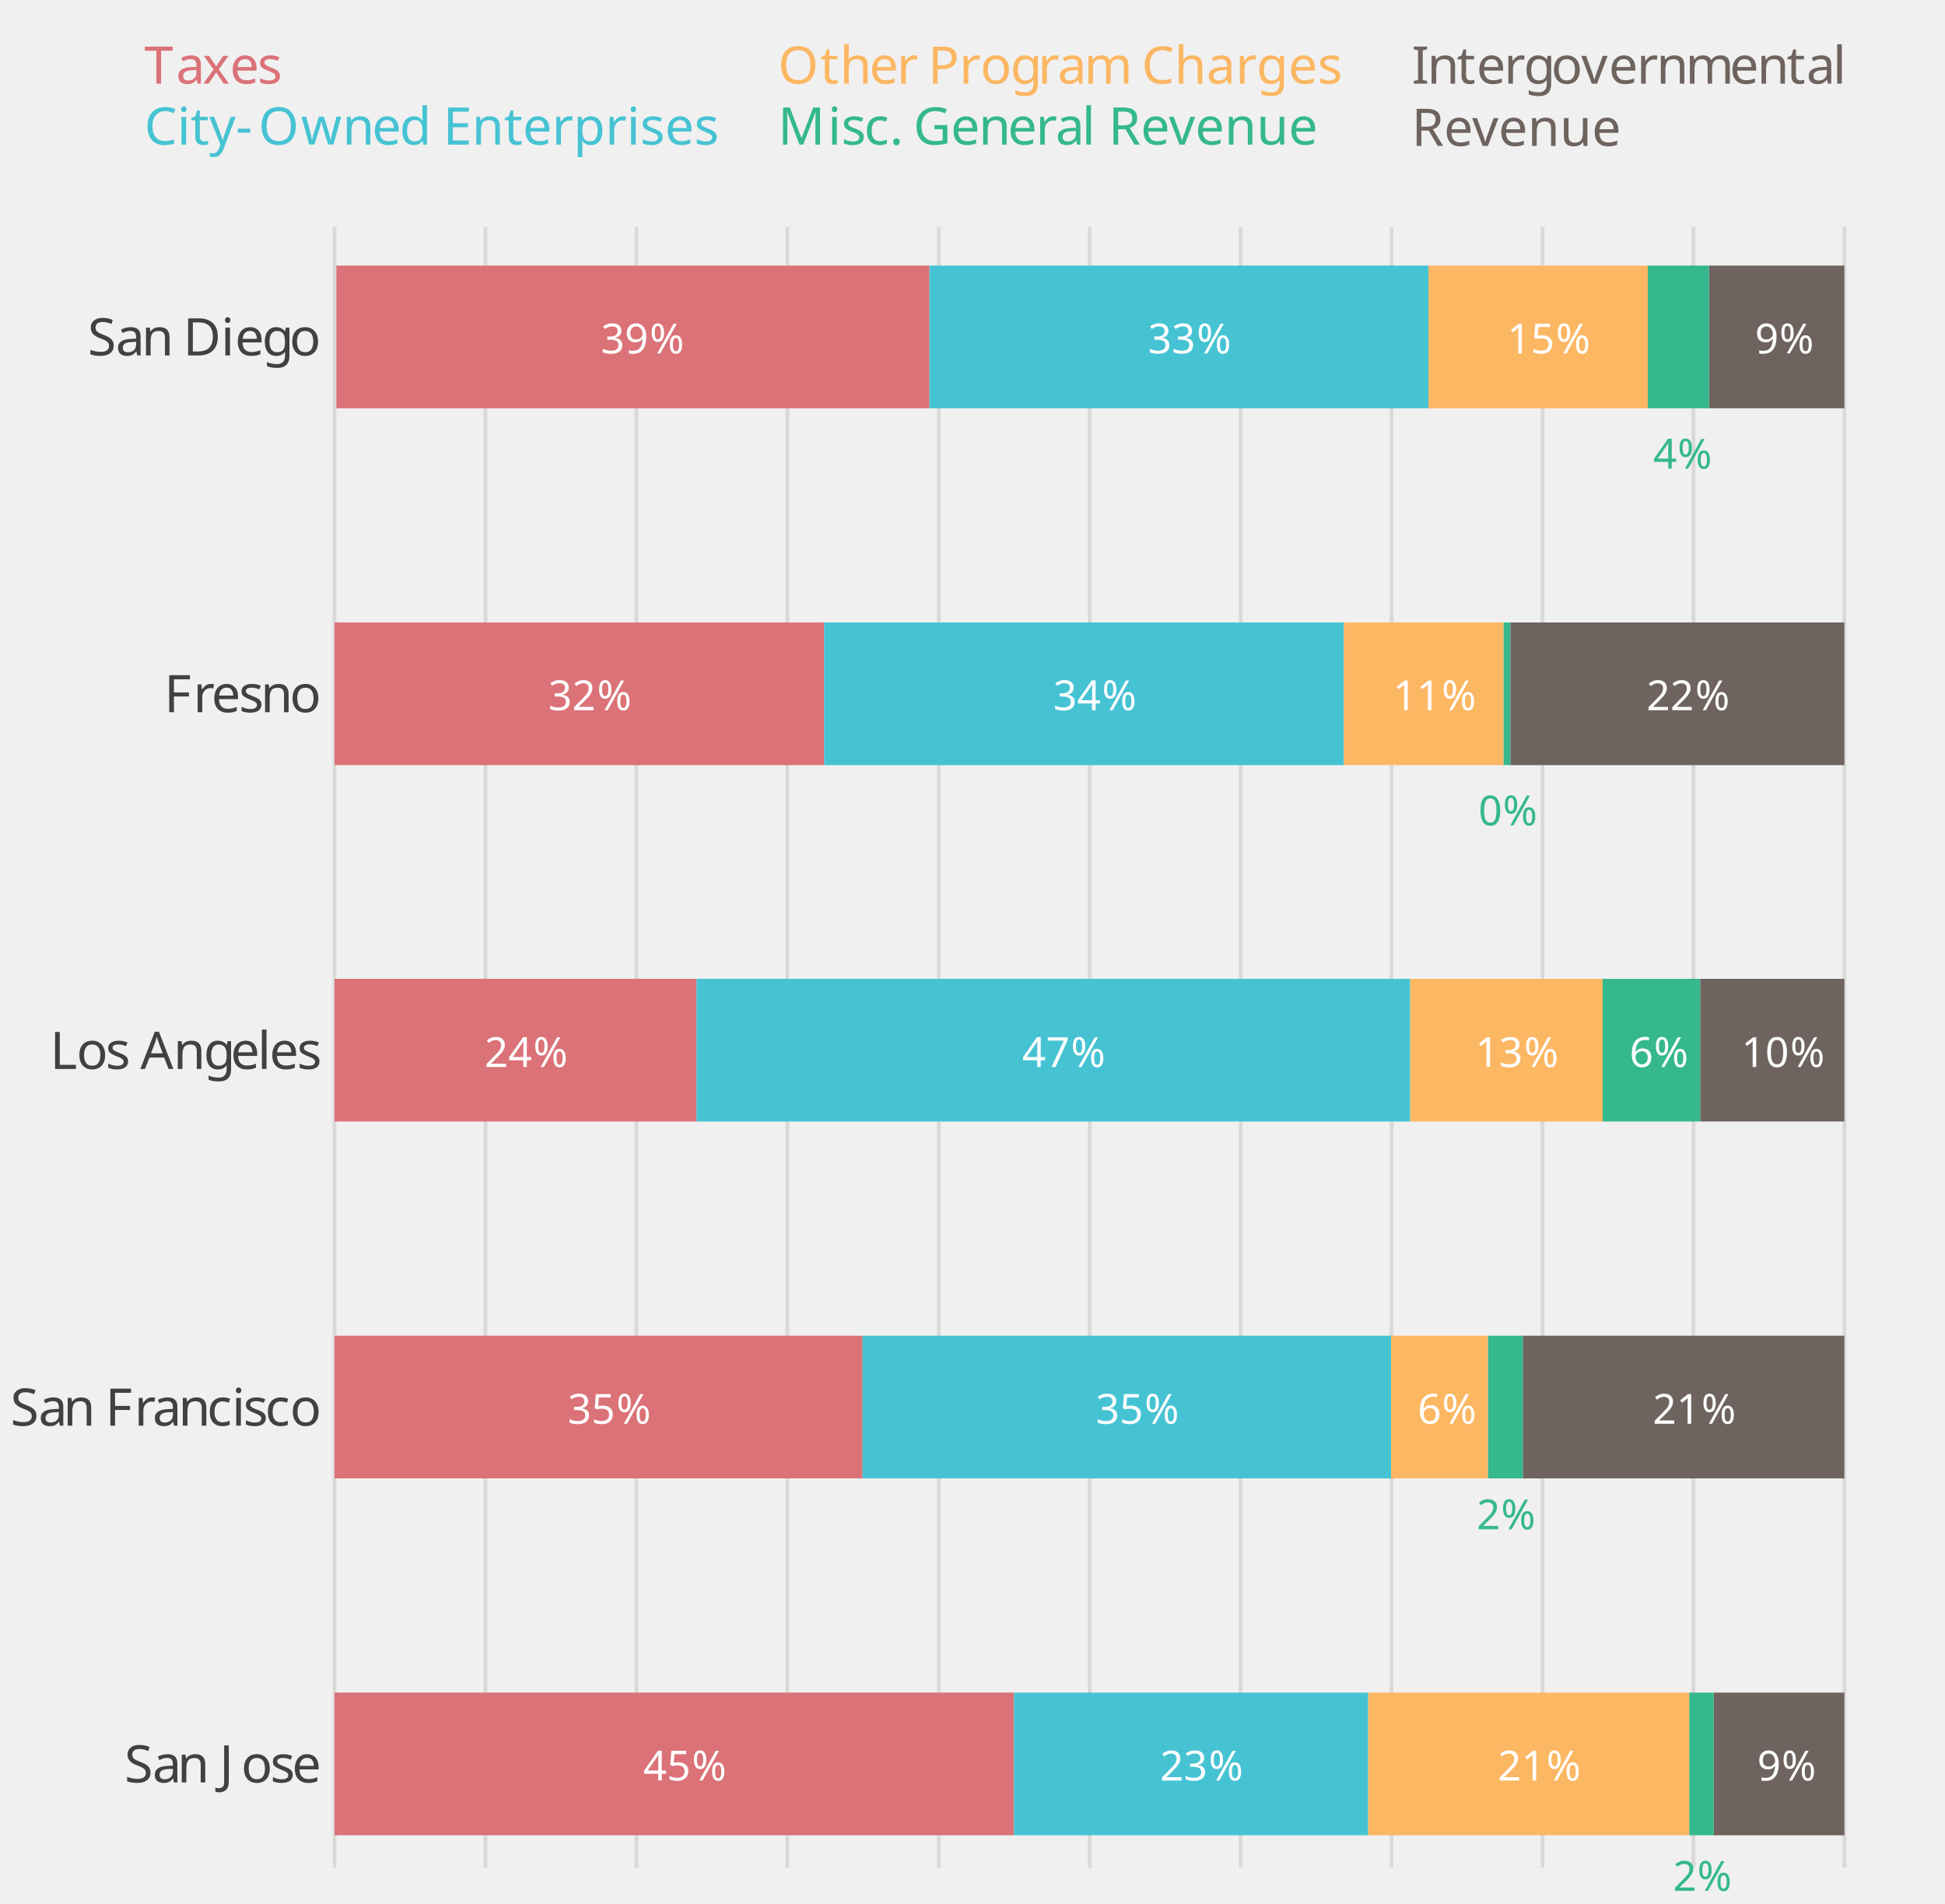
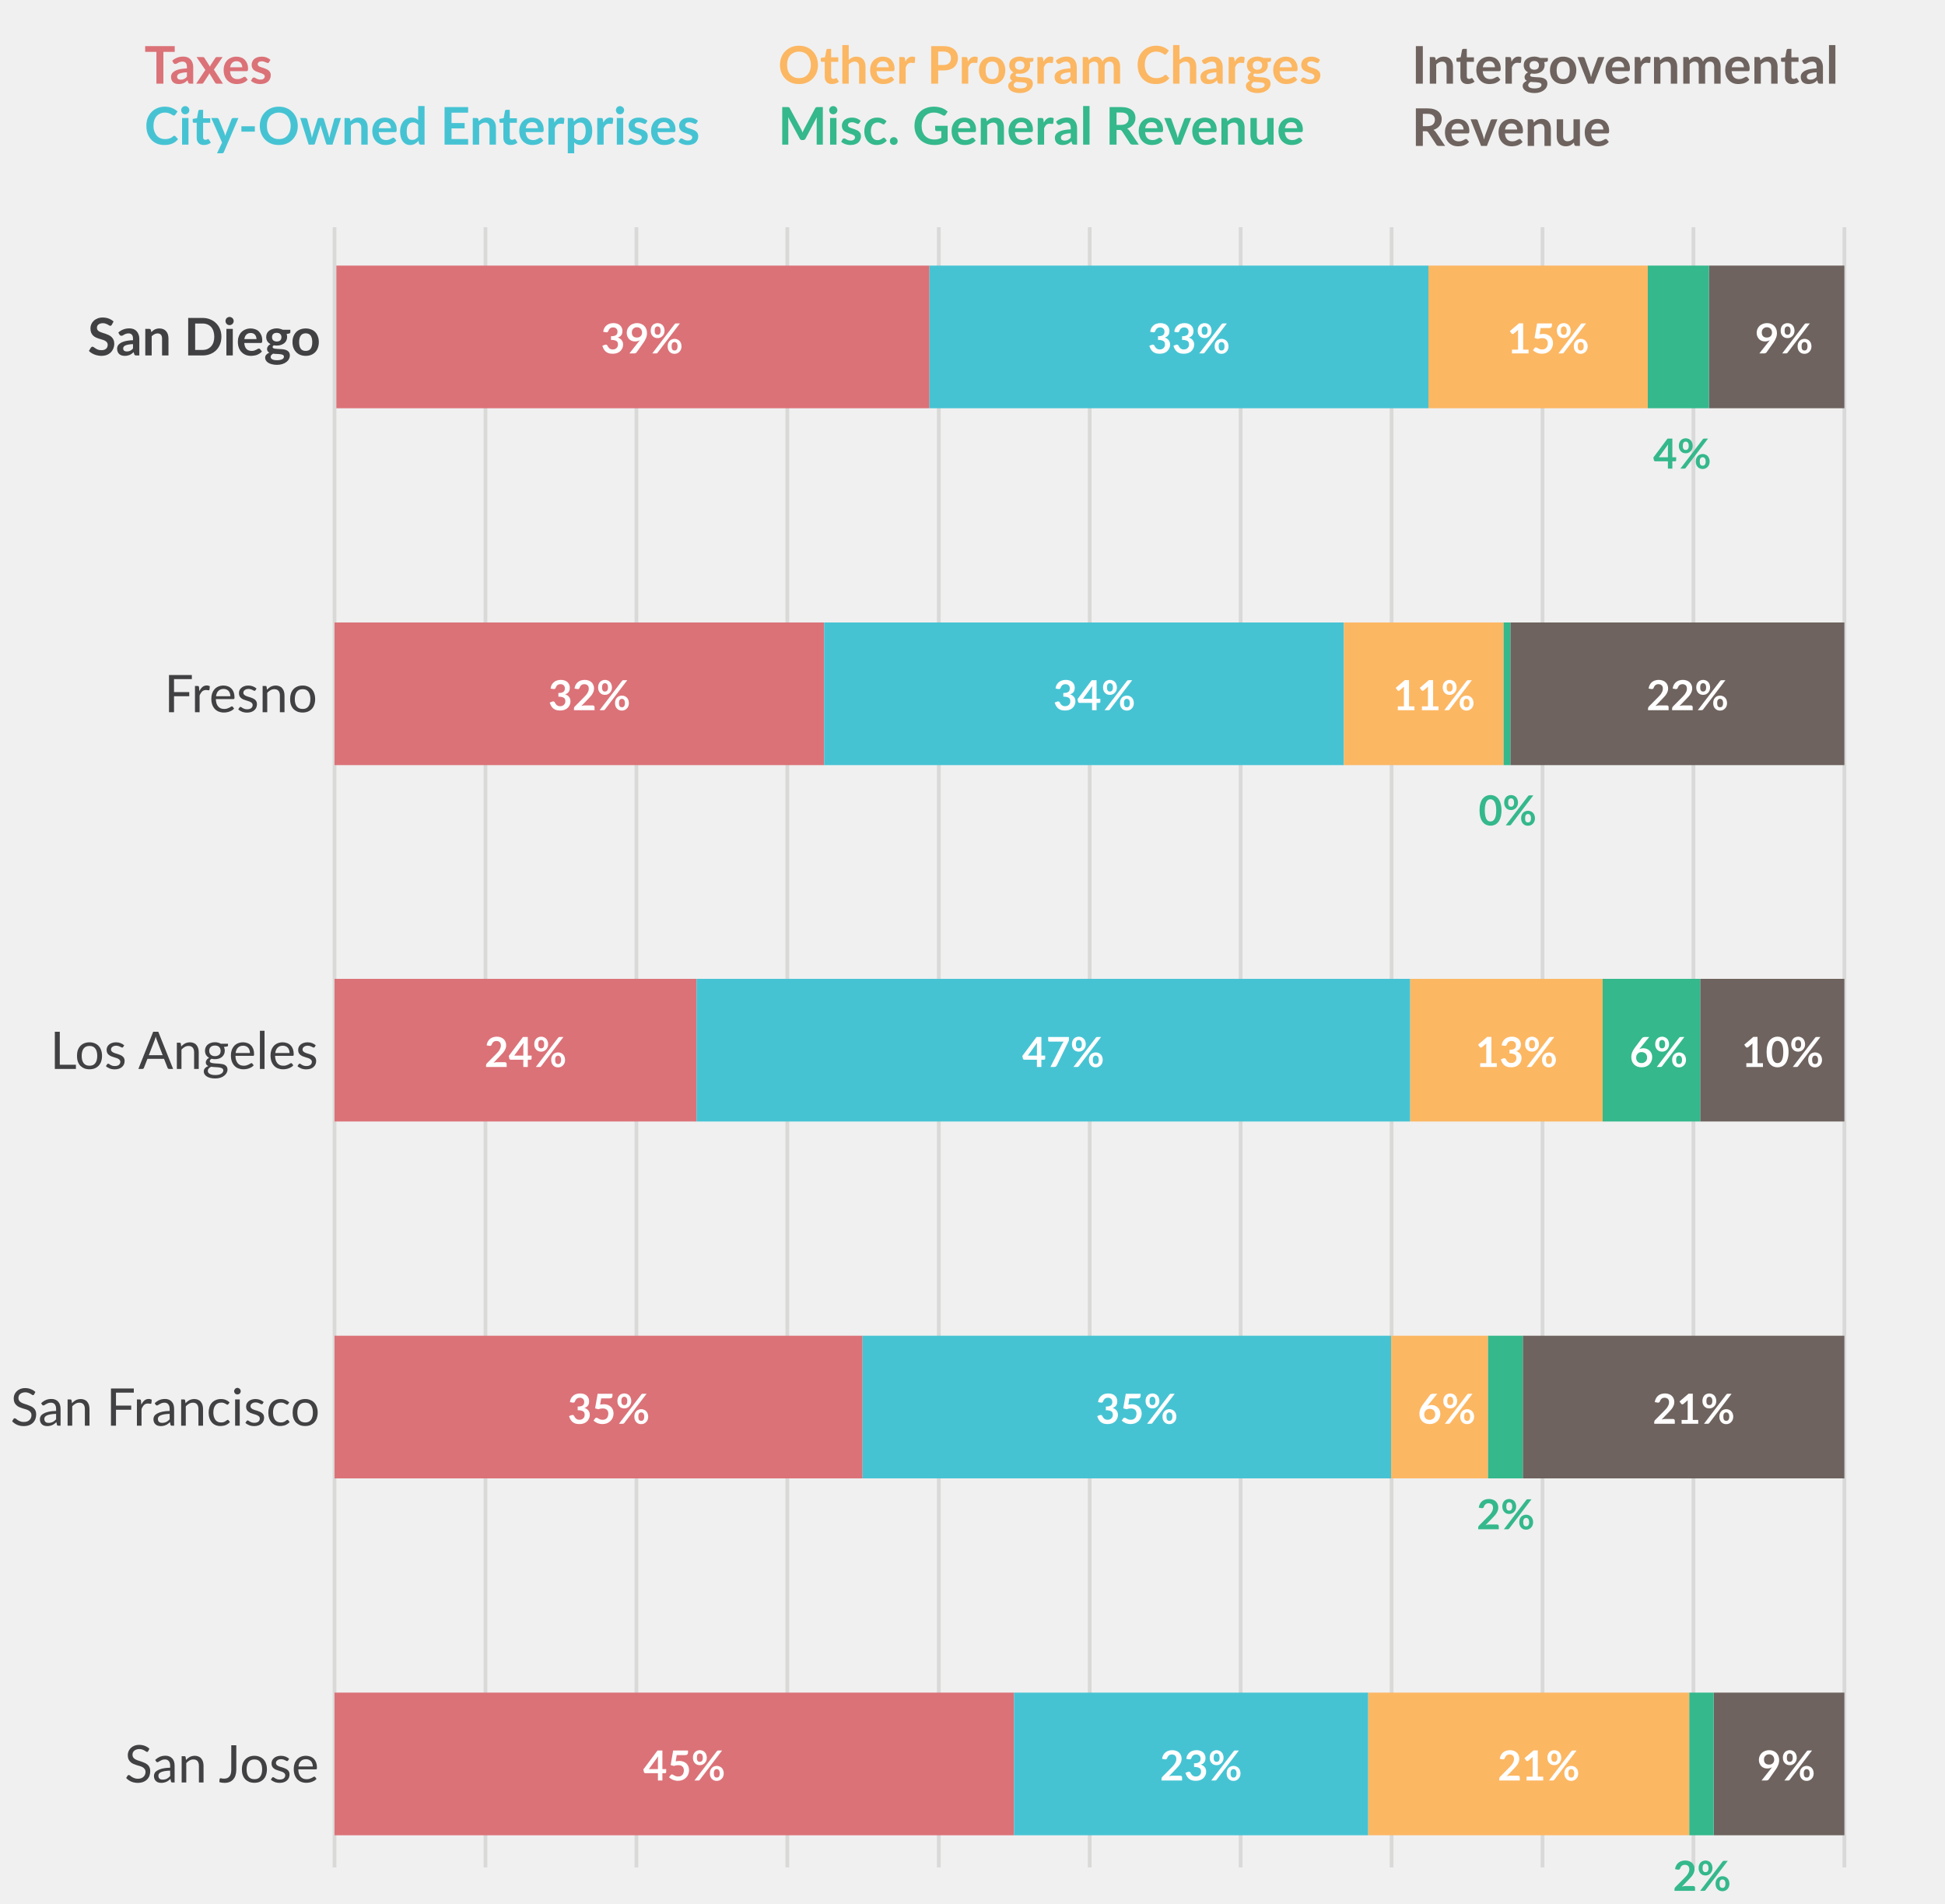
<svg xmlns="http://www.w3.org/2000/svg" version="1.1" id="Layer_1" x="0px" y="0px" viewBox="0 0 375 367" style="enable-background:new 0 0 375 367;" xml:space="preserve">
  <style type="text/css">
	.st0{fill:none;stroke:#D9D9D8;stroke-width:0.72;stroke-linejoin:round;stroke-miterlimit:10;}
	.st1{fill:#DB7278;}
	.st2{fill:#FFFFFF;}
- 	.st3{font-family:'Lato-Heavy';}
+ 	.st3{font-family:'Lato';font-weight:700;}
	.st4{font-size:8px;}
	.st5{fill:#6E635E;}
	.st6{fill:#46C3D3;}
	.st7{fill:#FCB763;}
	.st8{fill:#34B88C;}
	.st9{fill:#414042;}
- 	.st10{font-family:'Lato-Bold';}
+ 	.st10{font-family:'Lato';font-weight:700;}
	.st11{font-size:10px;}
- 	.st12{font-family:'Lato-Regular';}
+ 	.st12{font-family:'Lato';font-weight:400;}
</style>
  <path class="st0" d="M93.6,43.8V360 M122.7,43.8V360 M151.8,43.8V360 M181,43.8V360 M210.1,43.8V360 M239.2,43.8V360 M268.3,43.8  V360 M297.4,43.8V360 M326.5,43.8V360 M355.6,43.8V360" />
  <polygon class="st1" points="64.5,51.2 179.2,51.2 179.2,78.7 64.5,78.7 64.5,51.2 " />
  <line class="st0" x1="64.5" y1="43.8" x2="64.5" y2="360" />
  <text transform="matrix(1 0 0 1 115.8652 68.1318)">
-     <tspan x="0" y="0" class="st2 st3 st4">39</tspan>
-     <tspan x="9.4" y="0" class="st2 st3 st4">%</tspan>
+     <tspan x="0" y="0" class="st2 st3 st4">39%</tspan>
  </text>
  <g>
    <polygon class="st1" points="64.5,120 158.9,120 158.9,147.5 64.5,147.5 64.5,120  " />
    <text transform="matrix(1 0 0 1 105.7197 136.9082)">
-       <tspan x="0" y="0" class="st2 st3 st4">32</tspan>
-       <tspan x="9.4" y="0" class="st2 st3 st4">%</tspan>
+       <tspan x="0" y="0" class="st2 st3 st4">32%</tspan>
    </text>
  </g>
  <g>
    <polygon class="st1" points="64.5,188.7 134.3,188.7 134.3,216.2 64.5,216.2 64.5,188.7  " />
    <text transform="matrix(1 0 0 1 93.415 205.6914)">
-       <tspan x="0" y="0" class="st2 st3 st4">24</tspan>
-       <tspan x="9.4" y="0" class="st2 st3 st4">%</tspan>
+       <tspan x="0" y="0" class="st2 st3 st4">24%</tspan>
    </text>
  </g>
  <g>
    <polygon class="st1" points="64.5,257.5 166.3,257.5 166.3,285 64.5,285 64.5,257.5  " />
    <text transform="matrix(1 0 0 1 109.4439 274.4678)">
-       <tspan x="0" y="0" class="st2 st3 st4">35</tspan>
-       <tspan x="9.4" y="0" class="st2 st3 st4">%</tspan>
+       <tspan x="0" y="0" class="st2 st3 st4">35%</tspan>
    </text>
  </g>
  <g>
    <polygon class="st1" points="64.5,326.3 195.5,326.3 195.5,353.8 64.5,353.8 64.5,326.3  " />
    <text transform="matrix(1 0 0 1 124.0064 343.2373)">
-       <tspan x="0" y="0" class="st2 st3 st4">45</tspan>
-       <tspan x="9.4" y="0" class="st2 st3 st4">%</tspan>
+       <tspan x="0" y="0" class="st2 st3 st4">45%</tspan>
    </text>
  </g>
  <g>
    <polygon class="st5" points="329.5,51.2 355.6,51.2 355.6,78.7 329.5,78.7 329.5,51.2  " />
    <text transform="matrix(1 0 0 1 338.3625 68.1318)">
-       <tspan x="0" y="0" class="st2 st3 st4">9</tspan>
-       <tspan x="4.7" y="0" class="st2 st3 st4">%</tspan>
+       <tspan x="0" y="0" class="st2 st3 st4">9%</tspan>
    </text>
  </g>
  <g>
    <polygon class="st5" points="291.2,120 355.6,120 355.6,147.5 291.2,147.5 291.2,120  " />
    <text transform="matrix(1 0 0 1 317.4468 136.9082)">
-       <tspan x="0" y="0" class="st2 st3 st4">22</tspan>
-       <tspan x="9.4" y="0" class="st2 st3 st4">%</tspan>
+       <tspan x="0" y="0" class="st2 st3 st4">22%</tspan>
    </text>
  </g>
  <g>
    <polygon class="st5" points="327.8,188.7 355.6,188.7 355.6,216.2 327.8,216.2 327.8,188.7  " />
    <text transform="matrix(1 0 0 1 335.7595 205.6914)">
-       <tspan x="0" y="0" class="st2 st3 st4">10</tspan>
-       <tspan x="9.4" y="0" class="st2 st3 st4">%</tspan>
+       <tspan x="0" y="0" class="st2 st3 st4">10%</tspan>
    </text>
  </g>
  <g>
    <polygon class="st5" points="293.6,257.5 355.6,257.5 355.6,285 293.6,285 293.6,257.5  " />
    <text transform="matrix(1 0 0 1 318.6394 274.4678)">
-       <tspan x="0" y="0" class="st2 st3 st4">21</tspan>
-       <tspan x="9.4" y="0" class="st2 st3 st4">%</tspan>
+       <tspan x="0" y="0" class="st2 st3 st4">21%</tspan>
    </text>
  </g>
  <g>
    <polygon class="st5" points="330.4,326.3 355.6,326.3 355.6,353.8 330.4,353.8 330.4,326.3  " />
    <text transform="matrix(1 0 0 1 338.7886 343.2373)">
-       <tspan x="0" y="0" class="st2 st3 st4">9</tspan>
-       <tspan x="4.7" y="0" class="st2 st3 st4">%</tspan>
+       <tspan x="0" y="0" class="st2 st3 st4">9%</tspan>
    </text>
  </g>
  <g>
    <polygon class="st6" points="179.2,51.2 275.4,51.2 275.4,78.7 179.2,78.7 179.2,51.2  " />
    <text transform="matrix(1 0 0 1 221.3274 68.1318)">
-       <tspan x="0" y="0" class="st2 st3 st4">33</tspan>
-       <tspan x="9.4" y="0" class="st2 st3 st4">%</tspan>
+       <tspan x="0" y="0" class="st2 st3 st4">33%</tspan>
    </text>
  </g>
  <g>
    <polygon class="st6" points="158.9,120 259.1,120 259.1,147.5 158.9,147.5 158.9,120  " />
    <text transform="matrix(1 0 0 1 203.0743 136.9082)">
-       <tspan x="0" y="0" class="st2 st3 st4">34</tspan>
-       <tspan x="9.4" y="0" class="st2 st3 st4">%</tspan>
+       <tspan x="0" y="0" class="st2 st3 st4">34%</tspan>
    </text>
  </g>
  <g>
    <polygon class="st6" points="134.3,188.7 271.9,188.7 271.9,216.2 134.3,216.2 134.3,188.7  " />
    <text transform="matrix(1 0 0 1 197.0753 205.6914)">
-       <tspan x="0" y="0" class="st2 st3 st4">47</tspan>
-       <tspan x="9.4" y="0" class="st2 st3 st4">%</tspan>
+       <tspan x="0" y="0" class="st2 st3 st4">47%</tspan>
    </text>
  </g>
  <g>
    <polygon class="st6" points="166.3,257.5 268.2,257.5 268.2,285 166.3,285 166.3,257.5  " />
    <text transform="matrix(1 0 0 1 211.2722 274.4678)">
-       <tspan x="0" y="0" class="st2 st3 st4">35</tspan>
-       <tspan x="9.4" y="0" class="st2 st3 st4">%</tspan>
+       <tspan x="0" y="0" class="st2 st3 st4">35%</tspan>
    </text>
  </g>
  <g>
    <polygon class="st6" points="195.5,326.3 263.8,326.3 263.8,353.8 195.5,353.8 195.5,326.3  " />
    <text transform="matrix(1 0 0 1 223.6428 343.2373)">
-       <tspan x="0" y="0" class="st2 st3 st4">23</tspan>
-       <tspan x="9.4" y="0" class="st2 st3 st4">%</tspan>
+       <tspan x="0" y="0" class="st2 st3 st4">23%</tspan>
    </text>
  </g>
  <g>
    <polygon class="st7" points="275.4,51.2 317.7,51.2 317.7,78.7 275.4,78.7 275.4,51.2  " />
    <text transform="matrix(1 0 0 1 290.5744 68.1318)">
-       <tspan x="0" y="0" class="st2 st3 st4">15</tspan>
-       <tspan x="9.4" y="0" class="st2 st3 st4">%</tspan>
+       <tspan x="0" y="0" class="st2 st3 st4">15%</tspan>
    </text>
  </g>
  <g>
    <polygon class="st7" points="259.1,120 289.9,120 289.9,147.5 259.1,147.5 259.1,120  " />
    <text transform="matrix(1 0 0 1 268.5674 136.9082)">
-       <tspan x="0" y="0" class="st2 st3 st4">11</tspan>
-       <tspan x="9.4" y="0" class="st2 st3 st4">%</tspan>
+       <tspan x="0" y="0" class="st2 st3 st4">11%</tspan>
    </text>
  </g>
  <g>
    <polygon class="st7" points="271.9,188.7 309,188.7 309,216.2 271.9,216.2 271.9,188.7  " />
    <text transform="matrix(1 0 0 1 284.4484 205.6914)">
-       <tspan x="0" y="0" class="st2 st3 st4">13</tspan>
-       <tspan x="9.4" y="0" class="st2 st3 st4">%</tspan>
+       <tspan x="0" y="0" class="st2 st3 st4">13%</tspan>
    </text>
  </g>
  <g>
    <polygon class="st7" points="268.2,257.5 286.9,257.5 286.9,285 268.2,285 268.2,257.5  " />
    <text transform="matrix(1 0 0 1 273.3201 274.4678)">
-       <tspan x="0" y="0" class="st2 st3 st4">6</tspan>
-       <tspan x="4.7" y="0" class="st2 st3 st4">%</tspan>
+       <tspan x="0" y="0" class="st2 st3 st4">6%</tspan>
    </text>
  </g>
  <g>
    <polygon class="st7" points="263.8,326.3 325.7,326.3 325.7,353.8 263.8,353.8 263.8,326.3  " />
    <text transform="matrix(1 0 0 1 288.7512 343.2373)">
-       <tspan x="0" y="0" class="st2 st3 st4">21</tspan>
-       <tspan x="9.4" y="0" class="st2 st3 st4">%</tspan>
+       <tspan x="0" y="0" class="st2 st3 st4">21%</tspan>
    </text>
  </g>
  <g>
    <polygon class="st8" points="317.7,51.2 329.5,51.2 329.5,78.7 317.7,78.7 317.7,51.2  " />
    <text transform="matrix(1 0 0 1 318.7326 90.335)">
-       <tspan x="0" y="0" class="st8 st3 st4">4</tspan>
-       <tspan x="4.7" y="0" class="st8 st3 st4">%</tspan>
+       <tspan x="0" y="0" class="st8 st3 st4">4%</tspan>
    </text>
  </g>
  <g>
    <polygon class="st8" points="289.9,120 291.2,120 291.2,147.5 289.9,147.5 289.9,120  " />
    <text transform="matrix(1 0 0 1 285.0547 159.1104)">
-       <tspan x="0" y="0" class="st8 st3 st4">0</tspan>
-       <tspan x="4.7" y="0" class="st8 st3 st4">%</tspan>
+       <tspan x="0" y="0" class="st8 st3 st4">0%</tspan>
    </text>
  </g>
  <g>
    <polygon class="st8" points="309,188.7 327.8,188.7 327.8,216.2 309,216.2 309,188.7  " />
    <text transform="matrix(1 0 0 1 314.175 205.6914)">
-       <tspan x="0" y="0" class="st2 st3 st4">6</tspan>
-       <tspan x="4.7" y="0" class="st2 st3 st4">%</tspan>
+       <tspan x="0" y="0" class="st2 st3 st4">6%</tspan>
    </text>
  </g>
  <g>
    <polygon class="st8" points="286.9,257.5 293.6,257.5 293.6,285 286.9,285 286.9,257.5  " />
    <text transform="matrix(1 0 0 1 284.699 294.8125)">
-       <tspan x="0" y="0" class="st8 st3 st4">2</tspan>
-       <tspan x="4.7" y="0" class="st8 st3 st4">%</tspan>
+       <tspan x="0" y="0" class="st8 st3 st4">2%</tspan>
    </text>
  </g>
  <g>
    <polygon class="st8" points="325.7,326.3 330.4,326.3 330.4,353.8 325.7,353.8 325.7,326.3  " />
    <text transform="matrix(1 0 0 1 322.5461 364.5078)">
-       <tspan x="0" y="0" class="st8 st3 st4">2</tspan>
-       <tspan x="4.7" y="0" class="st8 st3 st4">%</tspan>
+       <tspan x="0" y="0" class="st8 st3 st4">2%</tspan>
    </text>
  </g>
  <g>
    <text transform="matrix(1 0 0 1 16.9072 68.5224)">
-       <tspan x="0" y="0" class="st9 st10 st11">S</tspan>
-       <tspan x="5.4" y="0" class="st9 st10 st11">a</tspan>
-       <tspan x="10.4" y="0" class="st9 st10 st11">n</tspan>
-       <tspan x="15.9" y="0" class="st9 st10 st11"> </tspan>
-       <tspan x="18.4" y="0" class="st9 st10 st11">Di</tspan>
-       <tspan x="28.4" y="0" class="st9 st10 st11">e</tspan>
-       <tspan x="33.6" y="0" class="st9 st10 st11">g</tspan>
-       <tspan x="38.9" y="0" class="st9 st10 st11">o</tspan>
+       <tspan x="0" y="0" class="st9 st10 st11">San Diego</tspan>
    </text>
  </g>
  <g>
    <text transform="matrix(1 0 0 1 31.6616 137.2978)">
-       <tspan x="0" y="0" class="st9 st12 st11">F</tspan>
-       <tspan x="5.6" y="0" class="st9 st12 st11">r</tspan>
-       <tspan x="9.1" y="0" class="st9 st12 st11">e</tspan>
-       <tspan x="14.4" y="0" class="st9 st12 st11">s</tspan>
-       <tspan x="18.6" y="0" class="st9 st12 st11">n</tspan>
-       <tspan x="24.2" y="0" class="st9 st12 st11">o</tspan>
+       <tspan x="0" y="0" class="st9 st12 st11">Fresno</tspan>
    </text>
  </g>
  <g>
    <text transform="matrix(1 0 0 1 9.6519 206.0741)">
-       <tspan x="0" y="0" class="st9 st12 st11">L</tspan>
-       <tspan x="5.1" y="0" class="st9 st12 st11">o</tspan>
-       <tspan x="10.7" y="0" class="st9 st12 st11">s</tspan>
-       <tspan x="15" y="0" class="st9 st12 st11"> </tspan>
-       <tspan x="17.4" y="0" class="st9 st12 st11">An</tspan>
-       <tspan x="29.6" y="0" class="st9 st12 st11">g</tspan>
-       <tspan x="34.8" y="0" class="st9 st12 st11">e</tspan>
-       <tspan x="40" y="0" class="st9 st12 st11">l</tspan>
-       <tspan x="42.3" y="0" class="st9 st12 st11">e</tspan>
-       <tspan x="47.6" y="0" class="st9 st12 st11">s</tspan>
+       <tspan x="0" y="0" class="st9 st12 st11">Los Angeles</tspan>
    </text>
  </g>
  <g>
    <text transform="matrix(1 0 0 1 2.0068 274.8437)">
-       <tspan x="0" y="0" class="st9 st12 st11">S</tspan>
-       <tspan x="5.4" y="0" class="st9 st12 st11">a</tspan>
-       <tspan x="10.2" y="0" class="st9 st12 st11">n</tspan>
-       <tspan x="15.7" y="0" class="st9 st12 st11"> </tspan>
-       <tspan x="18.3" y="0" class="st9 st12 st11">F</tspan>
-       <tspan x="23.9" y="0" class="st9 st12 st11">r</tspan>
-       <tspan x="27.4" y="0" class="st9 st12 st11">a</tspan>
-       <tspan x="32.4" y="0" class="st9 st12 st11">n</tspan>
-       <tspan x="37.9" y="0" class="st9 st12 st11">ci</tspan>
-       <tspan x="44.9" y="0" class="st9 st12 st11">s</tspan>
-       <tspan x="49.1" y="0" class="st9 st12 st11">co</tspan>
+       <tspan x="0" y="0" class="st9 st12 st11">San Francisco</tspan>
    </text>
  </g>
  <g>
    <text transform="matrix(1 0 0 1 23.9966 343.6201)">
-       <tspan x="0" y="0" class="st9 st12 st11">S</tspan>
-       <tspan x="5.4" y="0" class="st9 st12 st11">a</tspan>
-       <tspan x="10.2" y="0" class="st9 st12 st11">n</tspan>
-       <tspan x="15.7" y="0" class="st9 st12 st11"> </tspan>
-       <tspan x="18.3" y="0" class="st9 st12 st11">J</tspan>
-       <tspan x="22.5" y="0" class="st9 st12 st11">o</tspan>
-       <tspan x="28.1" y="0" class="st9 st12 st11">s</tspan>
-       <tspan x="32.3" y="0" class="st9 st12 st11">e</tspan>
+       <tspan x="0" y="0" class="st9 st12 st11">San Jose</tspan>
    </text>
  </g>
  <text transform="matrix(1 0 0 1 27.8295 16.1255)">
-     <tspan x="0" y="0" class="st1 st3 st11">T</tspan>
-     <tspan x="6.1" y="0" class="st1 st3 st11">a</tspan>
-     <tspan x="11.2" y="0" class="st1 st3 st11">x</tspan>
-     <tspan x="16.5" y="0" class="st1 st3 st11">e</tspan>
-     <tspan x="21.8" y="0" class="st1 st3 st11">s</tspan>
+     <tspan x="0" y="0" class="st1 st3 st11">Taxes</tspan>
  </text>
  <text transform="matrix(1 0 0 1 150.0039 27.8752)">
-     <tspan x="0" y="0" class="st8 st3 st11">M</tspan>
-     <tspan x="9.6" y="0" class="st8 st3 st11">i</tspan>
-     <tspan x="12.2" y="0" class="st8 st3 st11">s</tspan>
-     <tspan x="16.6" y="0" class="st8 st3 st11">c</tspan>
-     <tspan x="21.5" y="0" class="st8 st3 st11">.</tspan>
-     <tspan x="23.9" y="0" class="st8 st3 st11"> </tspan>
-     <tspan x="26.1" y="0" class="st8 st3 st11">G</tspan>
-     <tspan x="33.3" y="0" class="st8 st3 st11">e</tspan>
-     <tspan x="38.7" y="0" class="st8 st3 st11">n</tspan>
-     <tspan x="44.3" y="0" class="st8 st3 st11">e</tspan>
-     <tspan x="49.7" y="0" class="st8 st3 st11">r</tspan>
-     <tspan x="53.5" y="0" class="st8 st3 st11">a</tspan>
-     <tspan x="58.6" y="0" class="st8 st3 st11">l</tspan>
-     <tspan x="61.1" y="0" class="st8 st3 st11"> Revenue</tspan>
+     <tspan x="0" y="0" class="st8 st3 st11">Misc. General Revenue</tspan>
  </text>
  <text transform="matrix(1 0 0 1 272.1691 16.1252)">
-     <tspan x="0" y="0" class="st5 st3 st11">I</tspan>
-     <tspan x="3" y="0" class="st5 st3 st11">n</tspan>
-     <tspan x="8.7" y="0" class="st5 st3 st11">t</tspan>
-     <tspan x="12.5" y="0" class="st5 st3 st11">e</tspan>
-     <tspan x="17.8" y="0" class="st5 st3 st11">r</tspan>
-     <tspan x="21.6" y="0" class="st5 st3 st11">g</tspan>
-     <tspan x="26.9" y="0" class="st5 st3 st11">o</tspan>
-     <tspan x="32.7" y="0" class="st5 st3 st11">v</tspan>
-     <tspan x="38" y="0" class="st5 st3 st11">e</tspan>
-     <tspan x="43.4" y="0" class="st5 st3 st11">r</tspan>
-     <tspan x="47.2" y="0" class="st5 st3 st11">n</tspan>
-     <tspan x="52.8" y="0" class="st5 st3 st11">m</tspan>
-     <tspan x="61.3" y="0" class="st5 st3 st11">e</tspan>
-     <tspan x="66.6" y="0" class="st5 st3 st11">n</tspan>
-     <tspan x="72.3" y="0" class="st5 st3 st11">t</tspan>
-     <tspan x="76.1" y="0" class="st5 st3 st11">a</tspan>
-     <tspan x="81.2" y="0" class="st5 st3 st11">l  </tspan>
+     <tspan x="0" y="0" class="st5 st3 st11">Intergovernmental</tspan>
    <tspan x="0" y="12" class="st5 st3 st11">Revenue</tspan>
  </text>
  <text transform="matrix(1 0 0 1 150.0041 16.1257)">
-     <tspan x="0" y="0" class="st7 st3 st11">O</tspan>
-     <tspan x="8.1" y="0" class="st7 st3 st11">t</tspan>
-     <tspan x="11.9" y="0" class="st7 st3 st11">h</tspan>
-     <tspan x="17.6" y="0" class="st7 st3 st11">e</tspan>
-     <tspan x="22.9" y="0" class="st7 st3 st11">r</tspan>
-     <tspan x="26.7" y="0" class="st7 st3 st11"> </tspan>
-     <tspan x="28.9" y="0" class="st7 st3 st11">Pr</tspan>
-     <tspan x="39" y="0" class="st7 st3 st11">o</tspan>
-     <tspan x="44.8" y="0" class="st7 st3 st11">g</tspan>
-     <tspan x="50.1" y="0" class="st7 st3 st11">r</tspan>
-     <tspan x="53.9" y="0" class="st7 st3 st11">a</tspan>
-     <tspan x="59" y="0" class="st7 st3 st11">m</tspan>
-     <tspan x="67.5" y="0" class="st7 st3 st11"> Charges </tspan>
+     <tspan x="0" y="0" class="st7 st3 st11">Other Program Charges</tspan>
  </text>
  <text transform="matrix(1 0 0 1 27.8294 27.8754)">
-     <tspan x="0" y="0" class="st6 st3 st11">City-</tspan>
-     <tspan x="22" y="0" class="st6 st3 st11">O</tspan>
-     <tspan x="30.2" y="0" class="st6 st3 st11">w</tspan>
-     <tspan x="38.2" y="0" class="st6 st3 st11">n</tspan>
-     <tspan x="43.9" y="0" class="st6 st3 st11">e</tspan>
-     <tspan x="49.2" y="0" class="st6 st3 st11">d</tspan>
-     <tspan x="55" y="0" class="st6 st3 st11"> Enterprises </tspan>
+     <tspan x="0" y="0" class="st6 st3 st11">City-Owned Enterprises</tspan>
  </text>
</svg>
